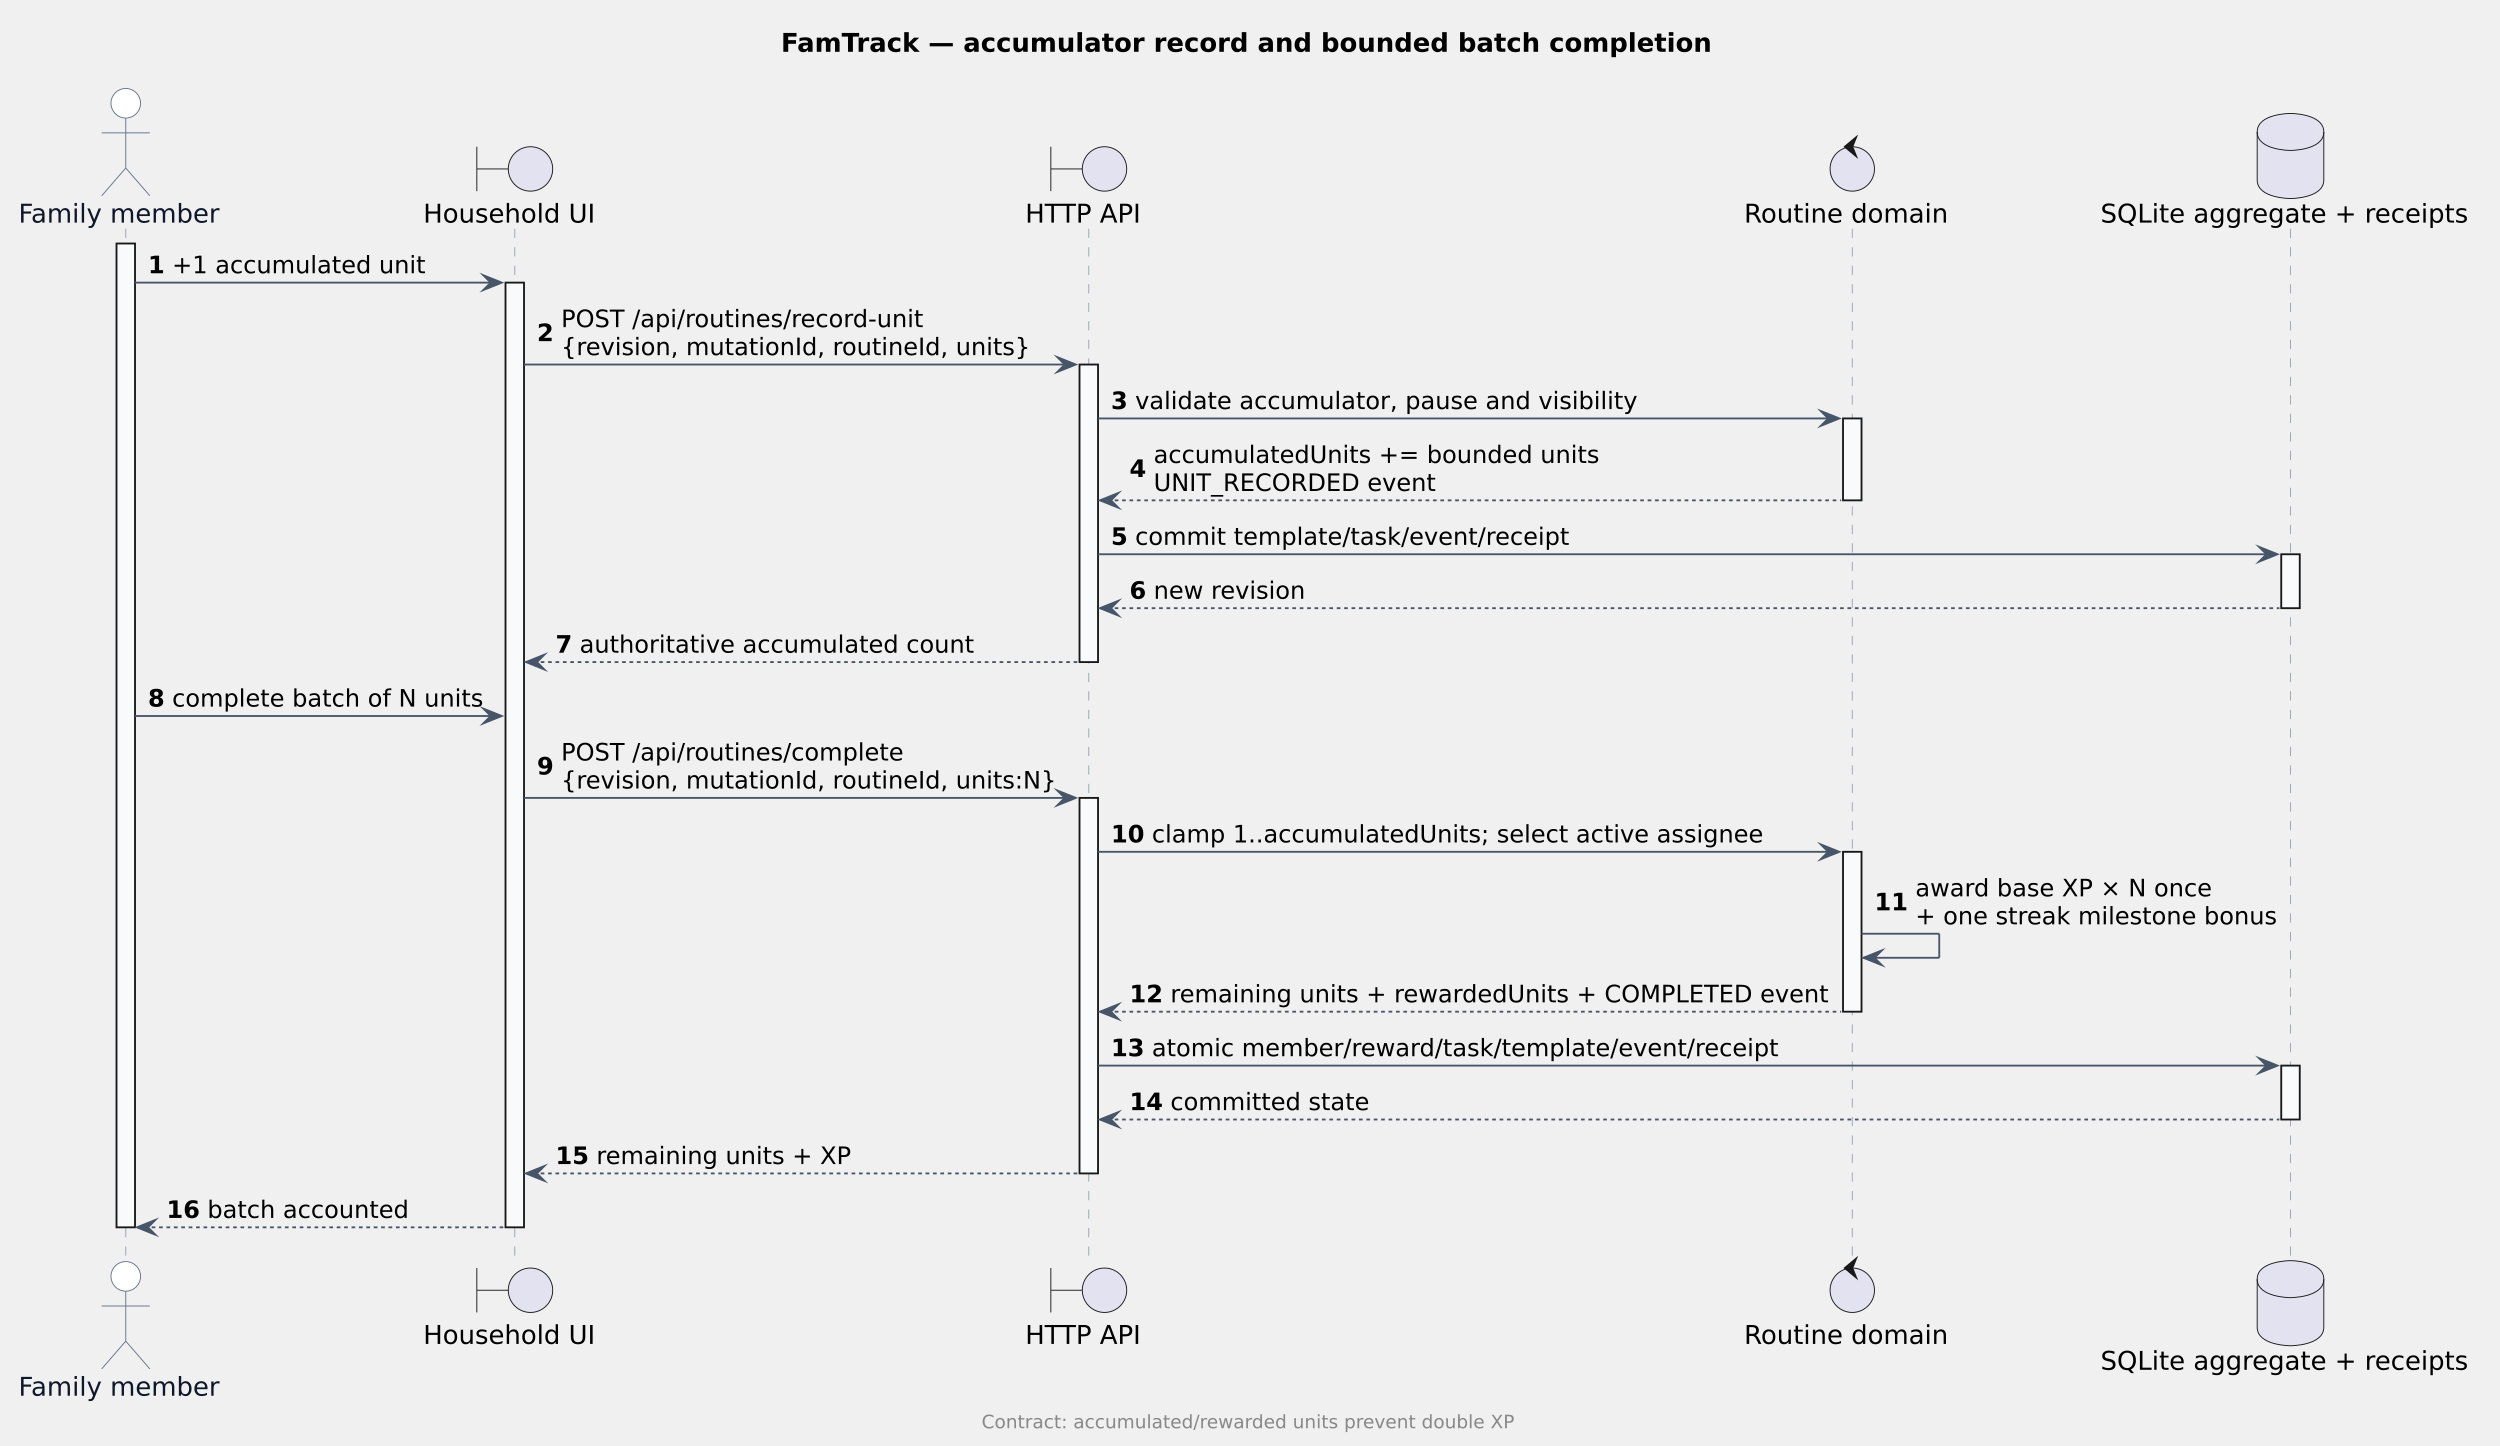
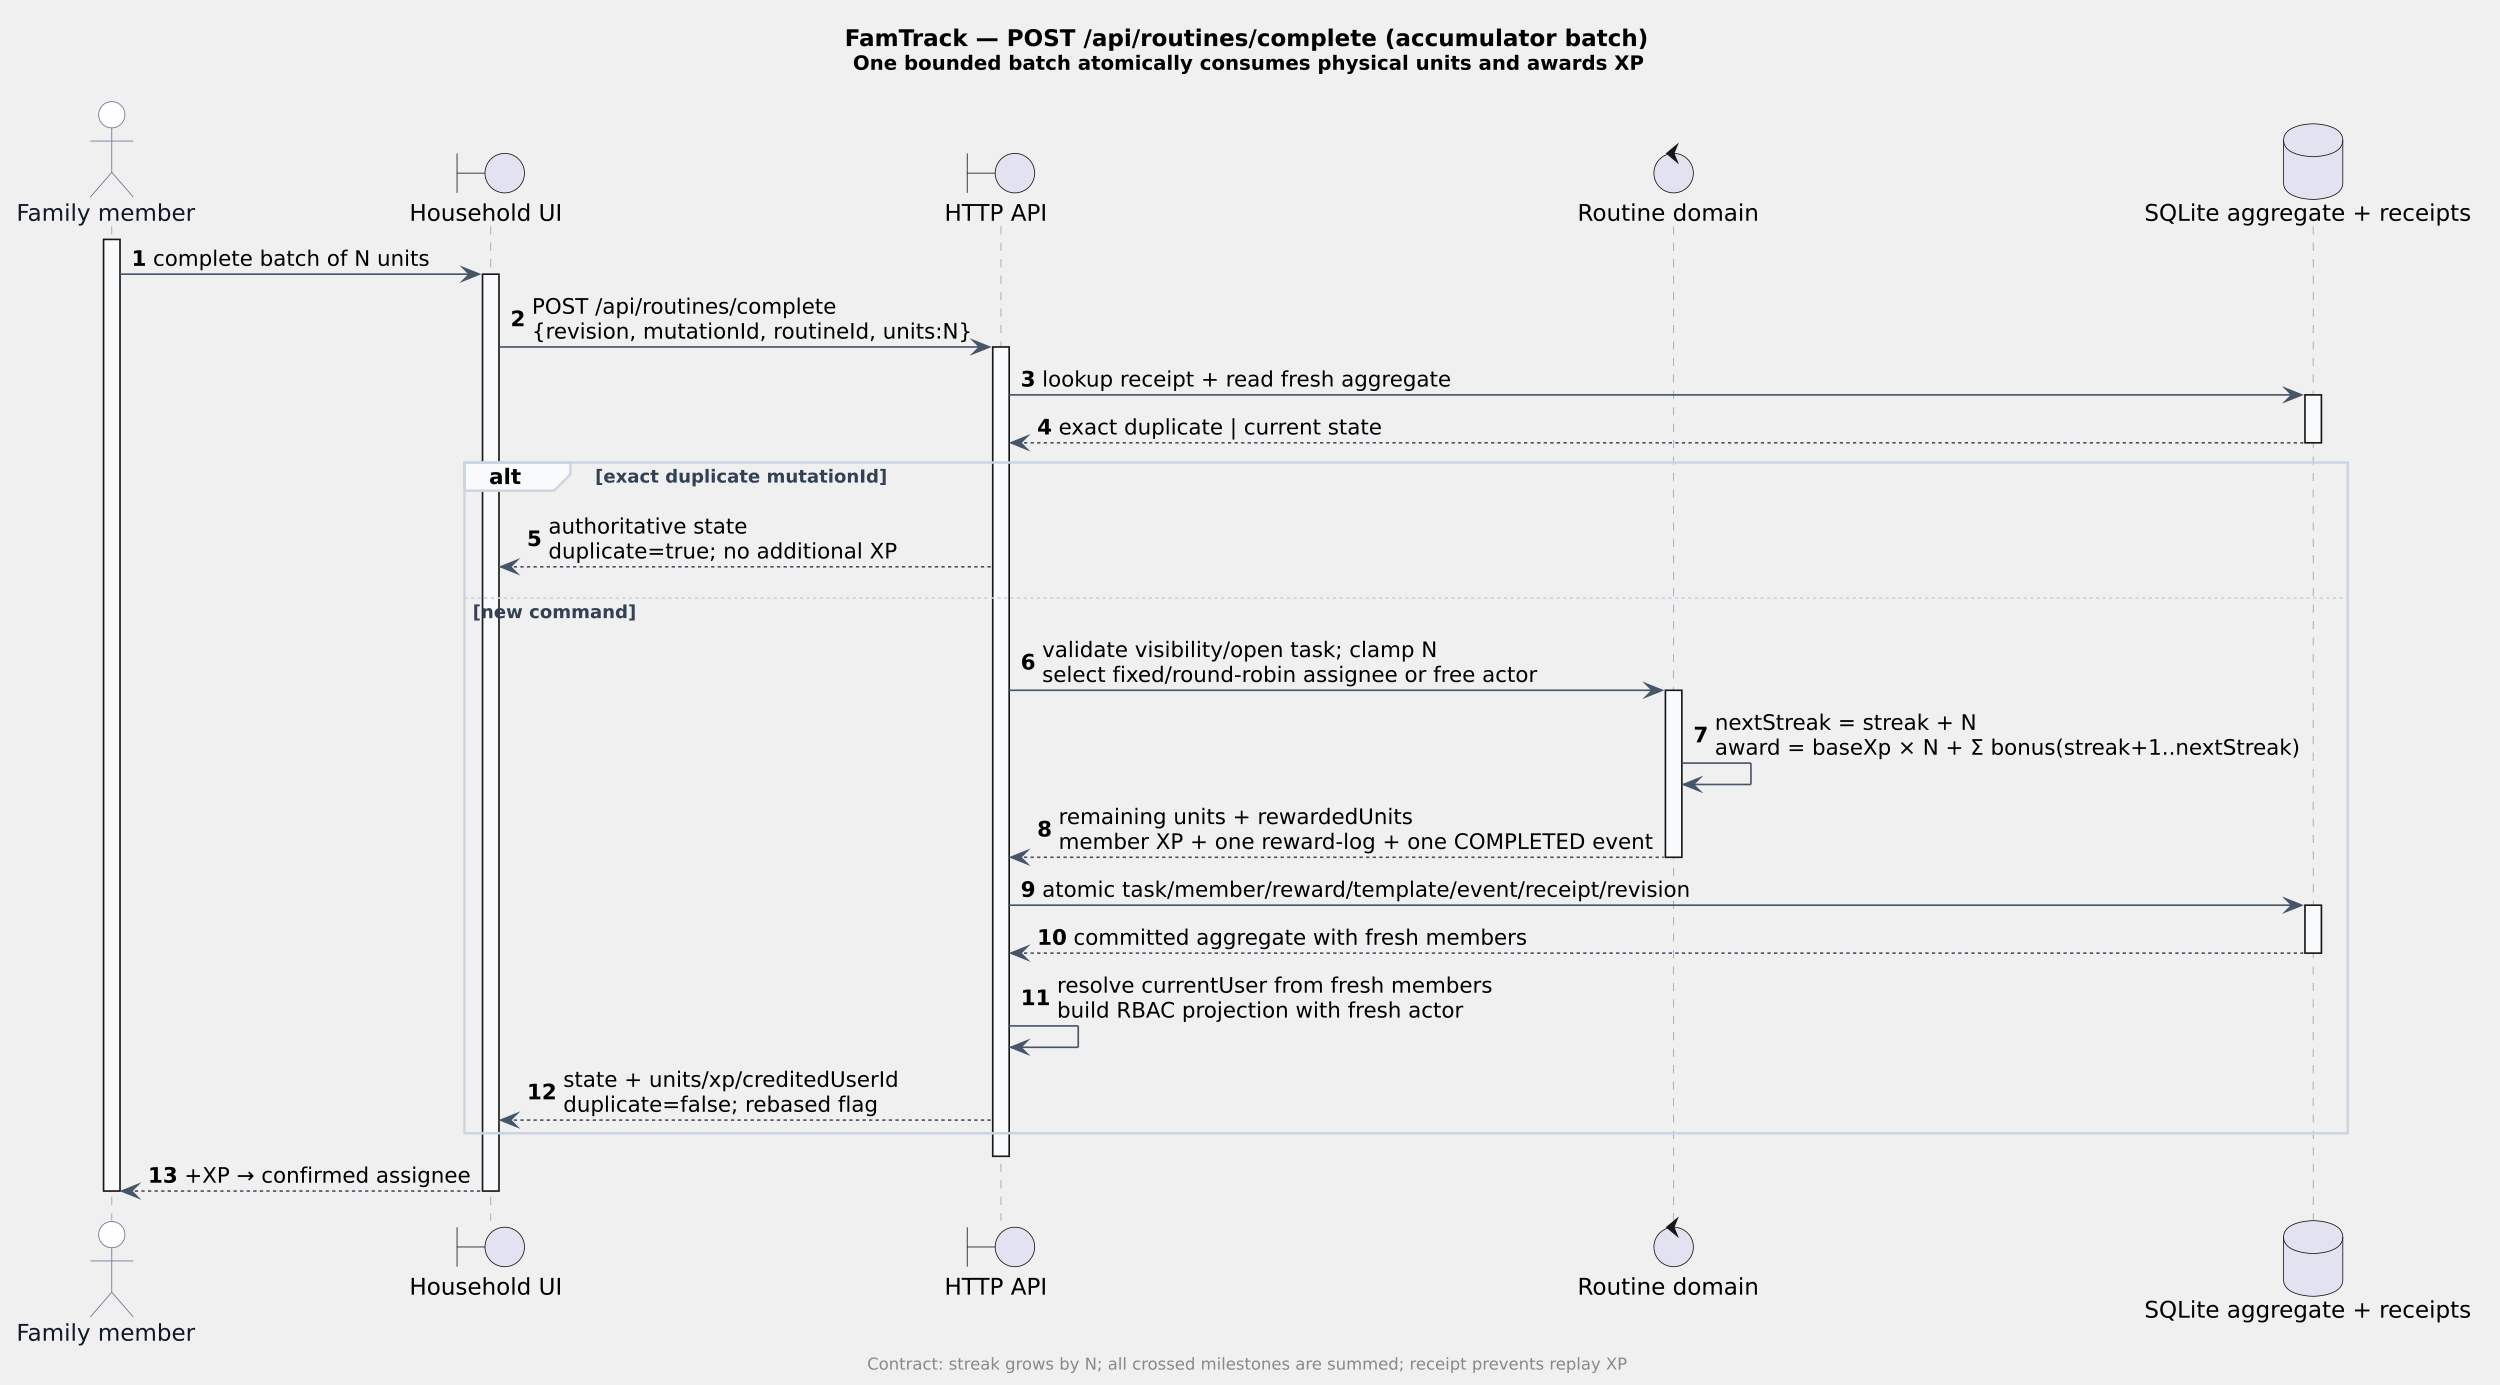
- <svg xmlns="http://www.w3.org/2000/svg" contentStyleType="text/css" data-diagram-type="SEQUENCE" height="781px" preserveAspectRatio="none" style="width:1351px;height:781px;background:#FFFFFF;" version="1.1" viewBox="0 0 1351 781" width="1351px" zoomAndPan="magnify">
+ <svg xmlns="http://www.w3.org/2000/svg" contentStyleType="text/css" data-diagram-type="SEQUENCE" height="842px" preserveAspectRatio="none" style="width:1520px;height:842px;background:#FFFFFF;" version="1.1" viewBox="0 0 1520 842" width="1520px" zoomAndPan="magnify">
  <defs />
  <g>
    <g class="title" data-source-line="5">
-       <text fill="#000000" font-family="'DejaVu Sans'" font-size="14" font-weight="700" lengthAdjust="spacing" textLength="505.367" x="422.035" y="27.995">FamTrack — accumulator record and bounded batch completion</text>
+       <text fill="#000000" font-family="'DejaVu Sans'" font-size="14" font-weight="700" lengthAdjust="spacing" textLength="490.916" x="513.579" y="27.995">FamTrack — POST /api/routines/complete (accumulator batch)</text>
+       <text fill="#000000" font-family="'DejaVu Sans'" font-size="12" font-weight="700" lengthAdjust="spacing" textLength="480.949" x="518.562" y="42.435">One bounded batch atomically consumes physical units and awards XP</text>
    </g>
    <g>
-       <rect fill="#000000" fill-opacity="0" height="557.656" width="8" x="64.464" y="123.594" />
-       <line style="stroke:#94A3B8;stroke-width:0.5;stroke-dasharray:5,5;" x1="67.964" x2="67.964" y1="123.594" y2="681.25" />
+       <rect fill="#000000" fill-opacity="0" height="604.594" width="8" x="64.464" y="137.562" />
+       <line style="stroke:#94A3B8;stroke-width:0.5;stroke-dasharray:5,5;" x1="67.964" x2="67.964" y1="137.562" y2="742.156" />
    </g>
    <g>
-       <rect fill="#F8FAFC" height="531.656" style="stroke:#181818;stroke-width:1;" width="10" x="62.964" y="131.594" />
+       <rect fill="#F8FAFC" height="578.594" style="stroke:#181818;stroke-width:1;" width="10" x="62.964" y="145.562" />
    </g>
    <g>
-       <rect fill="#000000" fill-opacity="0" height="557.656" width="8" x="274.678" y="123.594" />
-       <line style="stroke:#94A3B8;stroke-width:0.5;stroke-dasharray:5,5;" x1="278.178" x2="278.178" y1="123.594" y2="681.25" />
+       <rect fill="#000000" fill-opacity="0" height="604.594" width="8" x="294.881" y="137.562" />
+       <line style="stroke:#94A3B8;stroke-width:0.5;stroke-dasharray:5,5;" x1="298.381" x2="298.381" y1="137.562" y2="742.156" />
    </g>
    <g>
-       <rect fill="#F8FAFC" height="510.523" style="stroke:#181818;stroke-width:1;" width="10" x="273.178" y="152.727" />
+       <rect fill="#F8FAFC" height="557.461" style="stroke:#181818;stroke-width:1;" width="10" x="293.381" y="166.695" />
    </g>
    <g>
-       <rect fill="#000000" fill-opacity="0" height="557.656" width="8" x="584.874" y="123.594" />
-       <line style="stroke:#94A3B8;stroke-width:0.5;stroke-dasharray:5,5;" x1="588.374" x2="588.374" y1="123.594" y2="681.25" />
+       <rect fill="#000000" fill-opacity="0" height="604.594" width="8" x="605.077" y="137.562" />
+       <line style="stroke:#94A3B8;stroke-width:0.5;stroke-dasharray:5,5;" x1="608.577" x2="608.577" y1="137.562" y2="742.156" />
    </g>
    <g>
-       <rect fill="#F8FAFC" height="160.797" style="stroke:#181818;stroke-width:1;" width="10" x="583.374" y="196.992" />
+       <rect fill="#F8FAFC" height="492.062" style="stroke:#181818;stroke-width:1;" width="10" x="603.577" y="210.961" />
    </g>
    <g>
-       <rect fill="#F8FAFC" height="202.93" style="stroke:#181818;stroke-width:1;" width="10" x="583.374" y="431.188" />
+       <rect fill="#000000" fill-opacity="0" height="604.594" width="8" x="1014.072" y="137.562" />
+       <line style="stroke:#94A3B8;stroke-width:0.5;stroke-dasharray:5,5;" x1="1017.572" x2="1017.572" y1="137.562" y2="742.156" />
    </g>
    <g>
-       <rect fill="#000000" fill-opacity="0" height="557.656" width="8" x="997.468" y="123.594" />
-       <line style="stroke:#94A3B8;stroke-width:0.5;stroke-dasharray:5,5;" x1="1000.968" x2="1000.968" y1="123.594" y2="681.25" />
+       <rect fill="#F8FAFC" height="101.531" style="stroke:#181818;stroke-width:1;" width="10" x="1012.572" y="419.695" />
    </g>
    <g>
-       <rect fill="#F8FAFC" height="44.266" style="stroke:#181818;stroke-width:1;" width="10" x="995.968" y="226.125" />
+       <rect fill="#000000" fill-opacity="0" height="604.594" width="8" x="1402.919" y="137.562" />
+       <line style="stroke:#94A3B8;stroke-width:0.5;stroke-dasharray:5,5;" x1="1406.419" x2="1406.419" y1="137.562" y2="742.156" />
    </g>
    <g>
-       <rect fill="#F8FAFC" height="86.398" style="stroke:#181818;stroke-width:1;" width="10" x="995.968" y="460.32" />
+       <rect fill="#F8FAFC" height="29.133" style="stroke:#181818;stroke-width:1;" width="10" x="1401.419" y="240.094" />
    </g>
    <g>
-       <rect fill="#000000" fill-opacity="0" height="557.656" width="8" x="1234.283" y="123.594" />
-       <line style="stroke:#94A3B8;stroke-width:0.5;stroke-dasharray:5,5;" x1="1237.783" x2="1237.783" y1="123.594" y2="681.25" />
+       <rect fill="#F8FAFC" height="29.133" style="stroke:#181818;stroke-width:1;" width="10" x="1401.419" y="550.359" />
    </g>
-     <g>
-       <rect fill="#F8FAFC" height="29.133" style="stroke:#181818;stroke-width:1;" width="10" x="1232.783" y="299.523" />
-     </g>
-     <g>
-       <rect fill="#F8FAFC" height="29.133" style="stroke:#181818;stroke-width:1;" width="10" x="1232.783" y="575.852" />
-     </g>
-     <text fill="#0F172A" font-family="'DejaVu Sans'" font-size="14" lengthAdjust="spacing" textLength="109.929" x="10" y="120.292">Family member</text>
-     <ellipse cx="67.964" cy="55.797" fill="#FFFFFF" rx="8" ry="8" style="stroke:#64748B;stroke-width:0.5;" />
-     <path d="M67.964,63.797 L67.964,90.797 M54.964,71.797 L80.964,71.797 M67.964,90.797 L54.964,105.797 M67.964,90.797 L80.964,105.797" fill="none" style="stroke:#64748B;stroke-width:0.5;" />
-     <text fill="#000000" font-family="'DejaVu Sans'" font-size="14" lengthAdjust="spacing" textLength="92.914" x="228.721" y="120.292">Household UI</text>
-     <path d="M257.678,79.297 L257.678,103.297 M257.678,91.297 L274.678,91.297" fill="none" style="stroke:#181818;stroke-width:0.5;" />
-     <ellipse cx="286.678" cy="91.297" fill="#E2E2F0" rx="12" ry="12" style="stroke:#181818;stroke-width:0.5;" />
-     <text fill="#000000" font-family="'DejaVu Sans'" font-size="14" lengthAdjust="spacing" textLength="62.672" x="554.038" y="120.292">HTTP API</text>
-     <path d="M567.874,79.297 L567.874,103.297 M567.874,91.297 L584.874,91.297" fill="none" style="stroke:#181818;stroke-width:0.5;" />
-     <ellipse cx="596.874" cy="91.297" fill="#E2E2F0" rx="12" ry="12" style="stroke:#181818;stroke-width:0.5;" />
-     <text fill="#000000" font-family="'DejaVu Sans'" font-size="14" lengthAdjust="spacing" textLength="110.913" x="942.512" y="120.292">Routine domain</text>
-     <ellipse cx="1000.968" cy="91.297" fill="#E2E2F0" rx="12" ry="12" style="stroke:#181818;stroke-width:0.5;" />
-     <polygon fill="#181818" points="996.968,79.297,1002.968,74.297,1000.968,79.297,1002.968,84.297,996.968,79.297" style="stroke:#181818;stroke-width:1;stroke-linejoin:miter;stroke-miterlimit:10;" />
-     <text fill="#000000" font-family="'DejaVu Sans'" font-size="14" lengthAdjust="spacing" textLength="199.309" x="1135.128" y="120.292">SQLite aggregate + receipts</text>
-     <path d="M1219.783,71.297 C1219.783,61.297 1237.783,61.297 1237.783,61.297 C1237.783,61.297 1255.783,61.297 1255.783,71.297 L1255.783,97.297 C1255.783,107.297 1237.783,107.297 1237.783,107.297 C1237.783,107.297 1219.783,107.297 1219.783,97.297 L1219.783,71.297" fill="#E2E2F0" style="stroke:#181818;stroke-width:0.5;" />
-     <path d="M1219.783,71.297 C1219.783,81.297 1237.783,81.297 1237.783,81.297 C1237.783,81.297 1255.783,81.297 1255.783,71.297" fill="none" style="stroke:#181818;stroke-width:0.5;" />
-     <text fill="#0F172A" font-family="'DejaVu Sans'" font-size="14" lengthAdjust="spacing" textLength="109.929" x="10" y="754.245">Family member</text>
-     <ellipse cx="67.964" cy="689.75" fill="#FFFFFF" rx="8" ry="8" style="stroke:#64748B;stroke-width:0.5;" />
-     <path d="M67.964,697.75 L67.964,724.75 M54.964,705.75 L80.964,705.75 M67.964,724.75 L54.964,739.75 M67.964,724.75 L80.964,739.75" fill="none" style="stroke:#64748B;stroke-width:0.5;" />
-     <text fill="#000000" font-family="'DejaVu Sans'" font-size="14" lengthAdjust="spacing" textLength="92.914" x="228.721" y="726.245">Household UI</text>
-     <path d="M257.678,685.25 L257.678,709.25 M257.678,697.25 L274.678,697.25" fill="none" style="stroke:#181818;stroke-width:0.5;" />
-     <ellipse cx="286.678" cy="697.25" fill="#E2E2F0" rx="12" ry="12" style="stroke:#181818;stroke-width:0.5;" />
-     <text fill="#000000" font-family="'DejaVu Sans'" font-size="14" lengthAdjust="spacing" textLength="62.672" x="554.038" y="726.245">HTTP API</text>
-     <path d="M567.874,685.25 L567.874,709.25 M567.874,697.25 L584.874,697.25" fill="none" style="stroke:#181818;stroke-width:0.5;" />
-     <ellipse cx="596.874" cy="697.25" fill="#E2E2F0" rx="12" ry="12" style="stroke:#181818;stroke-width:0.5;" />
-     <text fill="#000000" font-family="'DejaVu Sans'" font-size="14" lengthAdjust="spacing" textLength="110.913" x="942.512" y="726.245">Routine domain</text>
-     <ellipse cx="1000.968" cy="697.25" fill="#E2E2F0" rx="12" ry="12" style="stroke:#181818;stroke-width:0.5;" />
-     <polygon fill="#181818" points="996.968,685.25,1002.968,680.25,1000.968,685.25,1002.968,690.25,996.968,685.25" style="stroke:#181818;stroke-width:1;stroke-linejoin:miter;stroke-miterlimit:10;" />
-     <text fill="#000000" font-family="'DejaVu Sans'" font-size="14" lengthAdjust="spacing" textLength="199.309" x="1135.128" y="740.245">SQLite aggregate + receipts</text>
-     <path d="M1219.783,691.25 C1219.783,681.25 1237.783,681.25 1237.783,681.25 C1237.783,681.25 1255.783,681.25 1255.783,691.25 L1255.783,717.25 C1255.783,727.25 1237.783,727.25 1237.783,727.25 C1237.783,727.25 1219.783,727.25 1219.783,717.25 L1219.783,691.25" fill="#E2E2F0" style="stroke:#181818;stroke-width:0.5;" />
-     <path d="M1219.783,691.25 C1219.783,701.25 1237.783,701.25 1237.783,701.25 C1237.783,701.25 1255.783,701.25 1255.783,691.25" fill="none" style="stroke:#181818;stroke-width:0.5;" />
-     <polygon fill="#475569" points="261.178,148.727,271.178,152.727,261.178,156.727,265.178,152.727" style="stroke:#475569;stroke-width:1;stroke-linejoin:miter;stroke-miterlimit:10;" />
-     <line style="stroke:#475569;stroke-width:1;" x1="72.964" x2="267.178" y1="152.727" y2="152.727" />
-     <text fill="#000000" font-family="'DejaVu Sans'" font-size="13" font-weight="700" lengthAdjust="spacing" textLength="9.045" x="79.964" y="147.661">1</text>
-     <text fill="#000000" font-family="'DejaVu Sans'" font-size="13" lengthAdjust="spacing" textLength="136.944" x="93.01" y="147.661">+1 accumulated unit</text>
-     <polygon fill="#475569" points="571.374,192.992,581.374,196.992,571.374,200.992,575.374,196.992" style="stroke:#475569;stroke-width:1;stroke-linejoin:miter;stroke-miterlimit:10;" />
-     <line style="stroke:#475569;stroke-width:1;" x1="283.178" x2="577.374" y1="196.992" y2="196.992" />
-     <text fill="#000000" font-family="'DejaVu Sans'" font-size="13" font-weight="700" lengthAdjust="spacing" textLength="9.045" x="290.178" y="184.36">2</text>
-     <text fill="#000000" font-family="'DejaVu Sans'" font-size="13" lengthAdjust="spacing" textLength="196.542" x="303.224" y="176.793">POST /api/routines/record-unit</text>
-     <text fill="#000000" font-family="'DejaVu Sans'" font-size="13" lengthAdjust="spacing" textLength="254.046" x="303.224" y="191.926">{revision, mutationId, routineId, units}</text>
-     <polygon fill="#475569" points="983.968,222.125,993.968,226.125,983.968,230.125,987.968,226.125" style="stroke:#475569;stroke-width:1;stroke-linejoin:miter;stroke-miterlimit:10;" />
-     <line style="stroke:#475569;stroke-width:1;" x1="593.374" x2="989.968" y1="226.125" y2="226.125" />
-     <text fill="#000000" font-family="'DejaVu Sans'" font-size="13" font-weight="700" lengthAdjust="spacing" textLength="9.045" x="600.374" y="221.059">3</text>
-     <text fill="#000000" font-family="'DejaVu Sans'" font-size="13" lengthAdjust="spacing" textLength="271.489" x="613.419" y="221.059">validate accumulator, pause and visibility</text>
-     <polygon fill="#475569" points="604.374,266.391,594.374,270.391,604.374,274.391,600.374,270.391" style="stroke:#475569;stroke-width:1;stroke-linejoin:miter;stroke-miterlimit:10;" />
-     <line style="stroke:#475569;stroke-width:1;stroke-dasharray:2,2;" x1="598.374" x2="994.968" y1="270.391" y2="270.391" />
-     <text fill="#000000" font-family="'DejaVu Sans'" font-size="13" font-weight="700" lengthAdjust="spacing" textLength="9.045" x="610.374" y="257.758">4</text>
-     <text fill="#000000" font-family="'DejaVu Sans'" font-size="13" lengthAdjust="spacing" textLength="240.894" x="623.419" y="250.192">accumulatedUnits += bounded units</text>
-     <text fill="#000000" font-family="'DejaVu Sans'" font-size="13" lengthAdjust="spacing" textLength="152.496" x="623.419" y="265.325">UNIT_RECORDED event</text>
-     <polygon fill="#475569" points="1220.783,295.523,1230.783,299.523,1220.783,303.523,1224.783,299.523" style="stroke:#475569;stroke-width:1;stroke-linejoin:miter;stroke-miterlimit:10;" />
-     <line style="stroke:#475569;stroke-width:1;" x1="593.374" x2="1226.783" y1="299.523" y2="299.523" />
-     <text fill="#000000" font-family="'DejaVu Sans'" font-size="13" font-weight="700" lengthAdjust="spacing" textLength="9.045" x="600.374" y="294.457">5</text>
-     <text fill="#000000" font-family="'DejaVu Sans'" font-size="13" lengthAdjust="spacing" textLength="234.933" x="613.419" y="294.457">commit template/task/event/receipt</text>
-     <polygon fill="#475569" points="604.374,324.656,594.374,328.656,604.374,332.656,600.374,328.656" style="stroke:#475569;stroke-width:1;stroke-linejoin:miter;stroke-miterlimit:10;" />
-     <line style="stroke:#475569;stroke-width:1;stroke-dasharray:2,2;" x1="598.374" x2="1231.783" y1="328.656" y2="328.656" />
-     <text fill="#000000" font-family="'DejaVu Sans'" font-size="13" font-weight="700" lengthAdjust="spacing" textLength="9.045" x="610.374" y="323.59">6</text>
-     <text fill="#000000" font-family="'DejaVu Sans'" font-size="13" lengthAdjust="spacing" textLength="82.228" x="623.419" y="323.59">new revision</text>
-     <polygon fill="#475569" points="294.178,353.789,284.178,357.789,294.178,361.789,290.178,357.789" style="stroke:#475569;stroke-width:1;stroke-linejoin:miter;stroke-miterlimit:10;" />
-     <line style="stroke:#475569;stroke-width:1;stroke-dasharray:2,2;" x1="288.178" x2="582.374" y1="357.789" y2="357.789" />
-     <text fill="#000000" font-family="'DejaVu Sans'" font-size="13" font-weight="700" lengthAdjust="spacing" textLength="9.045" x="300.178" y="352.723">7</text>
-     <text fill="#000000" font-family="'DejaVu Sans'" font-size="13" lengthAdjust="spacing" textLength="213.186" x="313.224" y="352.723">authoritative accumulated count</text>
-     <polygon fill="#475569" points="261.178,382.922,271.178,386.922,261.178,390.922,265.178,386.922" style="stroke:#475569;stroke-width:1;stroke-linejoin:miter;stroke-miterlimit:10;" />
-     <line style="stroke:#475569;stroke-width:1;" x1="72.964" x2="267.178" y1="386.922" y2="386.922" />
-     <text fill="#000000" font-family="'DejaVu Sans'" font-size="13" font-weight="700" lengthAdjust="spacing" textLength="9.045" x="79.964" y="381.856">8</text>
-     <text fill="#000000" font-family="'DejaVu Sans'" font-size="13" lengthAdjust="spacing" textLength="168.168" x="93.01" y="381.856">complete batch of N units</text>
-     <polygon fill="#475569" points="571.374,427.188,581.374,431.188,571.374,435.188,575.374,431.188" style="stroke:#475569;stroke-width:1;stroke-linejoin:miter;stroke-miterlimit:10;" />
-     <line style="stroke:#475569;stroke-width:1;" x1="283.178" x2="577.374" y1="431.188" y2="431.188" />
-     <text fill="#000000" font-family="'DejaVu Sans'" font-size="13" font-weight="700" lengthAdjust="spacing" textLength="9.045" x="290.178" y="418.555">9</text>
-     <text fill="#000000" font-family="'DejaVu Sans'" font-size="13" lengthAdjust="spacing" textLength="185.345" x="303.224" y="410.989">POST /api/routines/complete</text>
-     <text fill="#000000" font-family="'DejaVu Sans'" font-size="13" lengthAdjust="spacing" textLength="268.15" x="303.224" y="426.122">{revision, mutationId, routineId, units:N}</text>
-     <polygon fill="#475569" points="983.968,456.32,993.968,460.32,983.968,464.32,987.968,460.32" style="stroke:#475569;stroke-width:1;stroke-linejoin:miter;stroke-miterlimit:10;" />
-     <line style="stroke:#475569;stroke-width:1;" x1="593.374" x2="989.968" y1="460.32" y2="460.32" />
-     <text fill="#000000" font-family="'DejaVu Sans'" font-size="13" font-weight="700" lengthAdjust="spacing" textLength="18.091" x="600.374" y="455.254">10</text>
-     <text fill="#000000" font-family="'DejaVu Sans'" font-size="13" lengthAdjust="spacing" textLength="330.402" x="622.465" y="455.254">clamp 1..accumulatedUnits; select active assignee</text>
-     <line style="stroke:#475569;stroke-width:1;" x1="1005.968" x2="1047.968" y1="504.586" y2="504.586" />
-     <line style="stroke:#475569;stroke-width:1;" x1="1047.968" x2="1047.968" y1="504.586" y2="517.586" />
-     <line style="stroke:#475569;stroke-width:1;" x1="1006.968" x2="1047.968" y1="517.586" y2="517.586" />
-     <polygon fill="#475569" points="1016.968,513.586,1006.968,517.586,1016.968,521.586,1012.968,517.586" style="stroke:#475569;stroke-width:1;stroke-linejoin:miter;stroke-miterlimit:10;" />
-     <text fill="#000000" font-family="'DejaVu Sans'" font-size="13" font-weight="700" lengthAdjust="spacing" textLength="18.091" x="1012.968" y="491.954">11</text>
-     <text fill="#000000" font-family="'DejaVu Sans'" font-size="13" lengthAdjust="spacing" textLength="160.513" x="1035.059" y="484.387">award base XP × N once</text>
-     <text fill="#000000" font-family="'DejaVu Sans'" font-size="13" lengthAdjust="spacing" textLength="195.724" x="1035.059" y="499.52">+ one streak milestone bonus</text>
-     <polygon fill="#475569" points="604.374,542.719,594.374,546.719,604.374,550.719,600.374,546.719" style="stroke:#475569;stroke-width:1;stroke-linejoin:miter;stroke-miterlimit:10;" />
-     <line style="stroke:#475569;stroke-width:1;stroke-dasharray:2,2;" x1="598.374" x2="994.968" y1="546.719" y2="546.719" />
-     <text fill="#000000" font-family="'DejaVu Sans'" font-size="13" font-weight="700" lengthAdjust="spacing" textLength="18.091" x="610.374" y="541.653">12</text>
-     <text fill="#000000" font-family="'DejaVu Sans'" font-size="13" lengthAdjust="spacing" textLength="356.503" x="632.465" y="541.653">remaining units + rewardedUnits + COMPLETED event</text>
-     <polygon fill="#475569" points="1220.783,571.852,1230.783,575.852,1220.783,579.852,1224.783,575.852" style="stroke:#475569;stroke-width:1;stroke-linejoin:miter;stroke-miterlimit:10;" />
-     <line style="stroke:#475569;stroke-width:1;" x1="593.374" x2="1226.783" y1="575.852" y2="575.852" />
-     <text fill="#000000" font-family="'DejaVu Sans'" font-size="13" font-weight="700" lengthAdjust="spacing" textLength="18.091" x="600.374" y="570.786">13</text>
-     <text fill="#000000" font-family="'DejaVu Sans'" font-size="13" lengthAdjust="spacing" textLength="339.454" x="622.465" y="570.786">atomic member/reward/task/template/event/receipt</text>
-     <polygon fill="#475569" points="604.374,600.984,594.374,604.984,604.374,608.984,600.374,604.984" style="stroke:#475569;stroke-width:1;stroke-linejoin:miter;stroke-miterlimit:10;" />
-     <line style="stroke:#475569;stroke-width:1;stroke-dasharray:2,2;" x1="598.374" x2="1231.783" y1="604.984" y2="604.984" />
-     <text fill="#000000" font-family="'DejaVu Sans'" font-size="13" font-weight="700" lengthAdjust="spacing" textLength="18.091" x="610.374" y="599.918">14</text>
-     <text fill="#000000" font-family="'DejaVu Sans'" font-size="13" lengthAdjust="spacing" textLength="107.548" x="632.465" y="599.918">committed state</text>
-     <polygon fill="#475569" points="294.178,630.117,284.178,634.117,294.178,638.117,290.178,634.117" style="stroke:#475569;stroke-width:1;stroke-linejoin:miter;stroke-miterlimit:10;" />
-     <line style="stroke:#475569;stroke-width:1;stroke-dasharray:2,2;" x1="288.178" x2="582.374" y1="634.117" y2="634.117" />
-     <text fill="#000000" font-family="'DejaVu Sans'" font-size="13" font-weight="700" lengthAdjust="spacing" textLength="18.091" x="300.178" y="629.051">15</text>
-     <text fill="#000000" font-family="'DejaVu Sans'" font-size="13" lengthAdjust="spacing" textLength="137.922" x="322.269" y="629.051">remaining units + XP</text>
-     <polygon fill="#475569" points="83.964,659.25,73.964,663.25,83.964,667.25,79.964,663.25" style="stroke:#475569;stroke-width:1;stroke-linejoin:miter;stroke-miterlimit:10;" />
-     <line style="stroke:#475569;stroke-width:1;stroke-dasharray:2,2;" x1="77.964" x2="272.178" y1="663.25" y2="663.25" />
-     <text fill="#000000" font-family="'DejaVu Sans'" font-size="13" font-weight="700" lengthAdjust="spacing" textLength="18.091" x="89.964" y="658.184">16</text>
-     <text fill="#000000" font-family="'DejaVu Sans'" font-size="13" lengthAdjust="spacing" textLength="108.875" x="112.055" y="658.184">batch accounted</text>
-     <g class="footer" data-source-line="6">
-       <text fill="#888888" font-family="'DejaVu Sans'" font-size="10" lengthAdjust="spacing" textLength="288.535" x="530.451" y="771.829">Contract: accumulated/rewarded units prevent double XP</text>
+     <text fill="#0F172A" font-family="'DejaVu Sans'" font-size="14" lengthAdjust="spacing" textLength="109.929" x="10" y="134.261">Family member</text>
+     <ellipse cx="67.964" cy="69.766" fill="#FFFFFF" rx="8" ry="8" style="stroke:#64748B;stroke-width:0.5;" />
+     <path d="M67.964,77.766 L67.964,104.766 M54.964,85.766 L80.964,85.766 M67.964,104.766 L54.964,119.766 M67.964,104.766 L80.964,119.766" fill="none" style="stroke:#64748B;stroke-width:0.5;" />
+     <text fill="#000000" font-family="'DejaVu Sans'" font-size="14" lengthAdjust="spacing" textLength="92.914" x="248.924" y="134.261">Household UI</text>
+     <path d="M277.881,93.266 L277.881,117.266 M277.881,105.266 L294.881,105.266" fill="none" style="stroke:#181818;stroke-width:0.5;" />
+     <ellipse cx="306.881" cy="105.266" fill="#E2E2F0" rx="12" ry="12" style="stroke:#181818;stroke-width:0.5;" />
+     <text fill="#000000" font-family="'DejaVu Sans'" font-size="14" lengthAdjust="spacing" textLength="62.672" x="574.241" y="134.261">HTTP API</text>
+     <path d="M588.077,93.266 L588.077,117.266 M588.077,105.266 L605.077,105.266" fill="none" style="stroke:#181818;stroke-width:0.5;" />
+     <ellipse cx="617.077" cy="105.266" fill="#E2E2F0" rx="12" ry="12" style="stroke:#181818;stroke-width:0.5;" />
+     <text fill="#000000" font-family="'DejaVu Sans'" font-size="14" lengthAdjust="spacing" textLength="110.913" x="959.115" y="134.261">Routine domain</text>
+     <ellipse cx="1017.572" cy="105.266" fill="#E2E2F0" rx="12" ry="12" style="stroke:#181818;stroke-width:0.5;" />
+     <polygon fill="#181818" points="1013.572,93.266,1019.572,88.266,1017.572,93.266,1019.572,98.266,1013.572,93.266" style="stroke:#181818;stroke-width:1;stroke-linejoin:miter;stroke-miterlimit:10;" />
+     <text fill="#000000" font-family="'DejaVu Sans'" font-size="14" lengthAdjust="spacing" textLength="199.309" x="1303.765" y="134.261">SQLite aggregate + receipts</text>
+     <path d="M1388.419,85.266 C1388.419,75.266 1406.419,75.266 1406.419,75.266 C1406.419,75.266 1424.419,75.266 1424.419,85.266 L1424.419,111.266 C1424.419,121.266 1406.419,121.266 1406.419,121.266 C1406.419,121.266 1388.419,121.266 1388.419,111.266 L1388.419,85.266" fill="#E2E2F0" style="stroke:#181818;stroke-width:0.5;" />
+     <path d="M1388.419,85.266 C1388.419,95.266 1406.419,95.266 1406.419,95.266 C1406.419,95.266 1424.419,95.266 1424.419,85.266" fill="none" style="stroke:#181818;stroke-width:0.5;" />
+     <text fill="#0F172A" font-family="'DejaVu Sans'" font-size="14" lengthAdjust="spacing" textLength="109.929" x="10" y="815.151">Family member</text>
+     <ellipse cx="67.964" cy="750.656" fill="#FFFFFF" rx="8" ry="8" style="stroke:#64748B;stroke-width:0.5;" />
+     <path d="M67.964,758.656 L67.964,785.656 M54.964,766.656 L80.964,766.656 M67.964,785.656 L54.964,800.656 M67.964,785.656 L80.964,800.656" fill="none" style="stroke:#64748B;stroke-width:0.5;" />
+     <text fill="#000000" font-family="'DejaVu Sans'" font-size="14" lengthAdjust="spacing" textLength="92.914" x="248.924" y="787.151">Household UI</text>
+     <path d="M277.881,746.156 L277.881,770.156 M277.881,758.156 L294.881,758.156" fill="none" style="stroke:#181818;stroke-width:0.5;" />
+     <ellipse cx="306.881" cy="758.156" fill="#E2E2F0" rx="12" ry="12" style="stroke:#181818;stroke-width:0.5;" />
+     <text fill="#000000" font-family="'DejaVu Sans'" font-size="14" lengthAdjust="spacing" textLength="62.672" x="574.241" y="787.151">HTTP API</text>
+     <path d="M588.077,746.156 L588.077,770.156 M588.077,758.156 L605.077,758.156" fill="none" style="stroke:#181818;stroke-width:0.5;" />
+     <ellipse cx="617.077" cy="758.156" fill="#E2E2F0" rx="12" ry="12" style="stroke:#181818;stroke-width:0.5;" />
+     <text fill="#000000" font-family="'DejaVu Sans'" font-size="14" lengthAdjust="spacing" textLength="110.913" x="959.115" y="787.151">Routine domain</text>
+     <ellipse cx="1017.572" cy="758.156" fill="#E2E2F0" rx="12" ry="12" style="stroke:#181818;stroke-width:0.5;" />
+     <polygon fill="#181818" points="1013.572,746.156,1019.572,741.156,1017.572,746.156,1019.572,751.156,1013.572,746.156" style="stroke:#181818;stroke-width:1;stroke-linejoin:miter;stroke-miterlimit:10;" />
+     <text fill="#000000" font-family="'DejaVu Sans'" font-size="14" lengthAdjust="spacing" textLength="199.309" x="1303.765" y="801.151">SQLite aggregate + receipts</text>
+     <path d="M1388.419,752.156 C1388.419,742.156 1406.419,742.156 1406.419,742.156 C1406.419,742.156 1424.419,742.156 1424.419,752.156 L1424.419,778.156 C1424.419,788.156 1406.419,788.156 1406.419,788.156 C1406.419,788.156 1388.419,788.156 1388.419,778.156 L1388.419,752.156" fill="#E2E2F0" style="stroke:#181818;stroke-width:0.5;" />
+     <path d="M1388.419,752.156 C1388.419,762.156 1406.419,762.156 1406.419,762.156 C1406.419,762.156 1424.419,762.156 1424.419,752.156" fill="none" style="stroke:#181818;stroke-width:0.5;" />
+     <polygon fill="#475569" points="281.381,162.695,291.381,166.695,281.381,170.695,285.381,166.695" style="stroke:#475569;stroke-width:1;stroke-linejoin:miter;stroke-miterlimit:10;" />
+     <line style="stroke:#475569;stroke-width:1;" x1="72.964" x2="287.381" y1="166.695" y2="166.695" />
+     <text fill="#000000" font-family="'DejaVu Sans'" font-size="13" font-weight="700" lengthAdjust="spacing" textLength="9.045" x="79.964" y="161.629">1</text>
+     <text fill="#000000" font-family="'DejaVu Sans'" font-size="13" lengthAdjust="spacing" textLength="168.168" x="93.01" y="161.629">complete batch of N units</text>
+     <polygon fill="#475569" points="591.577,206.961,601.577,210.961,591.577,214.961,595.577,210.961" style="stroke:#475569;stroke-width:1;stroke-linejoin:miter;stroke-miterlimit:10;" />
+     <line style="stroke:#475569;stroke-width:1;" x1="303.381" x2="597.577" y1="210.961" y2="210.961" />
+     <text fill="#000000" font-family="'DejaVu Sans'" font-size="13" font-weight="700" lengthAdjust="spacing" textLength="9.045" x="310.381" y="198.329">2</text>
+     <text fill="#000000" font-family="'DejaVu Sans'" font-size="13" lengthAdjust="spacing" textLength="185.345" x="323.426" y="190.762">POST /api/routines/complete</text>
+     <text fill="#000000" font-family="'DejaVu Sans'" font-size="13" lengthAdjust="spacing" textLength="268.15" x="323.426" y="205.895">{revision, mutationId, routineId, units:N}</text>
+     <polygon fill="#475569" points="1389.419,236.094,1399.419,240.094,1389.419,244.094,1393.419,240.094" style="stroke:#475569;stroke-width:1;stroke-linejoin:miter;stroke-miterlimit:10;" />
+     <line style="stroke:#475569;stroke-width:1;" x1="613.577" x2="1395.419" y1="240.094" y2="240.094" />
+     <text fill="#000000" font-family="'DejaVu Sans'" font-size="13" font-weight="700" lengthAdjust="spacing" textLength="9.045" x="620.577" y="235.028">3</text>
+     <text fill="#000000" font-family="'DejaVu Sans'" font-size="13" lengthAdjust="spacing" textLength="250.161" x="633.622" y="235.028">lookup receipt + read fresh aggregate</text>
+     <polygon fill="#475569" points="624.577,265.227,614.577,269.227,624.577,273.227,620.577,269.227" style="stroke:#475569;stroke-width:1;stroke-linejoin:miter;stroke-miterlimit:10;" />
+     <line style="stroke:#475569;stroke-width:1;stroke-dasharray:2,2;" x1="618.577" x2="1400.419" y1="269.227" y2="269.227" />
+     <text fill="#000000" font-family="'DejaVu Sans'" font-size="13" font-weight="700" lengthAdjust="spacing" textLength="9.045" x="630.577" y="264.161">4</text>
+     <text fill="#000000" font-family="'DejaVu Sans'" font-size="13" lengthAdjust="spacing" textLength="197.33" x="643.622" y="264.161">exact duplicate | current state</text>
+     <path d="M282.381,281.227 L346.824,281.227 L346.824,288.359 L336.824,298.359 L282.381,298.359 L282.381,281.227" fill="#F8FAFC" style="stroke:#CBD5E1;stroke-width:1.5;" />
+     <rect fill="none" height="407.797" style="stroke:#CBD5E1;stroke-width:1.5;" width="1145.038" x="282.381" y="281.227" />
+     <text fill="#000000" font-family="'DejaVu Sans'" font-size="13" font-weight="700" lengthAdjust="spacing" textLength="19.443" x="297.381" y="294.293">alt</text>
+     <text fill="#334155" font-family="'DejaVu Sans'" font-size="11" font-weight="700" lengthAdjust="spacing" textLength="177.611" x="361.824" y="293.437">[exact duplicate mutationId]</text>
+     <line style="stroke:#CBD5E1;stroke-width:1;stroke-dasharray:2,2;" x1="282.381" x2="1427.419" y1="363.625" y2="363.625" />
+     <text fill="#334155" font-family="'DejaVu Sans'" font-size="11" font-weight="700" lengthAdjust="spacing" textLength="99.467" x="287.381" y="375.835">[new command]</text>
+     <polygon fill="#475569" points="314.381,340.625,304.381,344.625,314.381,348.625,310.381,344.625" style="stroke:#475569;stroke-width:1;stroke-linejoin:miter;stroke-miterlimit:10;" />
+     <line style="stroke:#475569;stroke-width:1;stroke-dasharray:2,2;" x1="308.381" x2="602.577" y1="344.625" y2="344.625" />
+     <text fill="#000000" font-family="'DejaVu Sans'" font-size="13" font-weight="700" lengthAdjust="spacing" textLength="9.045" x="320.381" y="331.993">5</text>
+     <text fill="#000000" font-family="'DejaVu Sans'" font-size="13" lengthAdjust="spacing" textLength="120.98" x="333.426" y="324.426">authoritative state</text>
+     <text fill="#000000" font-family="'DejaVu Sans'" font-size="13" lengthAdjust="spacing" textLength="212.024" x="333.426" y="339.559">duplicate=true; no additional XP</text>
+     <polygon fill="#475569" points="1000.572,415.695,1010.572,419.695,1000.572,423.695,1004.572,419.695" style="stroke:#475569;stroke-width:1;stroke-linejoin:miter;stroke-miterlimit:10;" />
+     <line style="stroke:#475569;stroke-width:1;" x1="613.577" x2="1006.572" y1="419.695" y2="419.695" />
+     <text fill="#000000" font-family="'DejaVu Sans'" font-size="13" font-weight="700" lengthAdjust="spacing" textLength="9.045" x="620.577" y="407.063">6</text>
+     <text fill="#000000" font-family="'DejaVu Sans'" font-size="13" lengthAdjust="spacing" textLength="240.227" x="633.622" y="399.497">validate visibility/open task; clamp N</text>
+     <text fill="#000000" font-family="'DejaVu Sans'" font-size="13" lengthAdjust="spacing" textLength="302.256" x="633.622" y="414.629">select fixed/round-robin assignee or free actor</text>
+     <line style="stroke:#475569;stroke-width:1;" x1="1022.572" x2="1064.572" y1="463.961" y2="463.961" />
+     <line style="stroke:#475569;stroke-width:1;" x1="1064.572" x2="1064.572" y1="463.961" y2="476.961" />
+     <line style="stroke:#475569;stroke-width:1;" x1="1023.572" x2="1064.572" y1="476.961" y2="476.961" />
+     <polygon fill="#475569" points="1033.572,472.961,1023.572,476.961,1033.572,480.961,1029.572,476.961" style="stroke:#475569;stroke-width:1;stroke-linejoin:miter;stroke-miterlimit:10;" />
+     <text fill="#000000" font-family="'DejaVu Sans'" font-size="13" font-weight="700" lengthAdjust="spacing" textLength="9.045" x="1029.572" y="451.329">7</text>
+     <text fill="#000000" font-family="'DejaVu Sans'" font-size="13" lengthAdjust="spacing" textLength="159.961" x="1042.617" y="443.762">nextStreak = streak + N</text>
+     <text fill="#000000" font-family="'DejaVu Sans'" font-size="13" lengthAdjust="spacing" textLength="356.802" x="1042.617" y="458.895">award = baseXp × N + Σ bonus(streak+1..nextStreak)</text>
+     <polygon fill="#475569" points="624.577,517.227,614.577,521.227,624.577,525.227,620.577,521.227" style="stroke:#475569;stroke-width:1;stroke-linejoin:miter;stroke-miterlimit:10;" />
+     <line style="stroke:#475569;stroke-width:1;stroke-dasharray:2,2;" x1="618.577" x2="1011.572" y1="521.227" y2="521.227" />
+     <text fill="#000000" font-family="'DejaVu Sans'" font-size="13" font-weight="700" lengthAdjust="spacing" textLength="9.045" x="630.577" y="508.594">8</text>
+     <text fill="#000000" font-family="'DejaVu Sans'" font-size="13" lengthAdjust="spacing" textLength="216.201" x="643.622" y="501.028">remaining units + rewardedUnits</text>
+     <text fill="#000000" font-family="'DejaVu Sans'" font-size="13" lengthAdjust="spacing" textLength="361.95" x="643.622" y="516.161">member XP + one reward-log + one COMPLETED event</text>
+     <polygon fill="#475569" points="1389.419,546.359,1399.419,550.359,1389.419,554.359,1393.419,550.359" style="stroke:#475569;stroke-width:1;stroke-linejoin:miter;stroke-miterlimit:10;" />
+     <line style="stroke:#475569;stroke-width:1;" x1="613.577" x2="1395.419" y1="550.359" y2="550.359" />
+     <text fill="#000000" font-family="'DejaVu Sans'" font-size="13" font-weight="700" lengthAdjust="spacing" textLength="9.045" x="620.577" y="545.293">9</text>
+     <text fill="#000000" font-family="'DejaVu Sans'" font-size="13" lengthAdjust="spacing" textLength="395.059" x="633.622" y="545.293">atomic task/member/reward/template/event/receipt/revision</text>
+     <polygon fill="#475569" points="624.577,575.492,614.577,579.492,624.577,583.492,620.577,579.492" style="stroke:#475569;stroke-width:1;stroke-linejoin:miter;stroke-miterlimit:10;" />
+     <line style="stroke:#475569;stroke-width:1;stroke-dasharray:2,2;" x1="618.577" x2="1400.419" y1="579.492" y2="579.492" />
+     <text fill="#000000" font-family="'DejaVu Sans'" font-size="13" font-weight="700" lengthAdjust="spacing" textLength="18.091" x="630.577" y="574.426">10</text>
+     <text fill="#000000" font-family="'DejaVu Sans'" font-size="13" lengthAdjust="spacing" textLength="276.345" x="652.668" y="574.426">committed aggregate with fresh members</text>
+     <line style="stroke:#475569;stroke-width:1;" x1="613.577" x2="655.577" y1="623.758" y2="623.758" />
+     <line style="stroke:#475569;stroke-width:1;" x1="655.577" x2="655.577" y1="623.758" y2="636.758" />
+     <line style="stroke:#475569;stroke-width:1;" x1="614.577" x2="655.577" y1="636.758" y2="636.758" />
+     <polygon fill="#475569" points="624.577,632.758,614.577,636.758,624.577,640.758,620.577,636.758" style="stroke:#475569;stroke-width:1;stroke-linejoin:miter;stroke-miterlimit:10;" />
+     <text fill="#000000" font-family="'DejaVu Sans'" font-size="13" font-weight="700" lengthAdjust="spacing" textLength="18.091" x="620.577" y="611.125">11</text>
+     <text fill="#000000" font-family="'DejaVu Sans'" font-size="13" lengthAdjust="spacing" textLength="266.106" x="642.668" y="603.559">resolve currentUser from fresh members</text>
+     <text fill="#000000" font-family="'DejaVu Sans'" font-size="13" lengthAdjust="spacing" textLength="247.781" x="642.668" y="618.692">build RBAC projection with fresh actor</text>
+     <polygon fill="#475569" points="314.381,677.023,304.381,681.023,314.381,685.023,310.381,681.023" style="stroke:#475569;stroke-width:1;stroke-linejoin:miter;stroke-miterlimit:10;" />
+     <line style="stroke:#475569;stroke-width:1;stroke-dasharray:2,2;" x1="308.381" x2="602.577" y1="681.023" y2="681.023" />
+     <text fill="#000000" font-family="'DejaVu Sans'" font-size="13" font-weight="700" lengthAdjust="spacing" textLength="18.091" x="320.381" y="668.391">12</text>
+     <text fill="#000000" font-family="'DejaVu Sans'" font-size="13" lengthAdjust="spacing" textLength="204.172" x="342.472" y="660.825">state + units/xp/creditedUserId</text>
+     <text fill="#000000" font-family="'DejaVu Sans'" font-size="13" lengthAdjust="spacing" textLength="191.629" x="342.472" y="675.957">duplicate=false; rebased flag</text>
+     <polygon fill="#475569" points="83.964,720.156,73.964,724.156,83.964,728.156,79.964,724.156" style="stroke:#475569;stroke-width:1;stroke-linejoin:miter;stroke-miterlimit:10;" />
+     <line style="stroke:#475569;stroke-width:1;stroke-dasharray:2,2;" x1="77.964" x2="292.381" y1="724.156" y2="724.156" />
+     <text fill="#000000" font-family="'DejaVu Sans'" font-size="13" font-weight="700" lengthAdjust="spacing" textLength="18.091" x="89.964" y="719.09">13</text>
+     <text fill="#000000" font-family="'DejaVu Sans'" font-size="13" lengthAdjust="spacing" textLength="174.326" x="112.055" y="719.09">+XP → confirmed assignee</text>
+     <g class="footer" data-source-line="9">
+       <text fill="#888888" font-family="'DejaVu Sans'" font-size="10" lengthAdjust="spacing" textLength="463.555" x="527.259" y="832.735">Contract: streak grows by N; all crossed milestones are summed; receipt prevents replay XP</text>
    </g>
  </g>
</svg>
